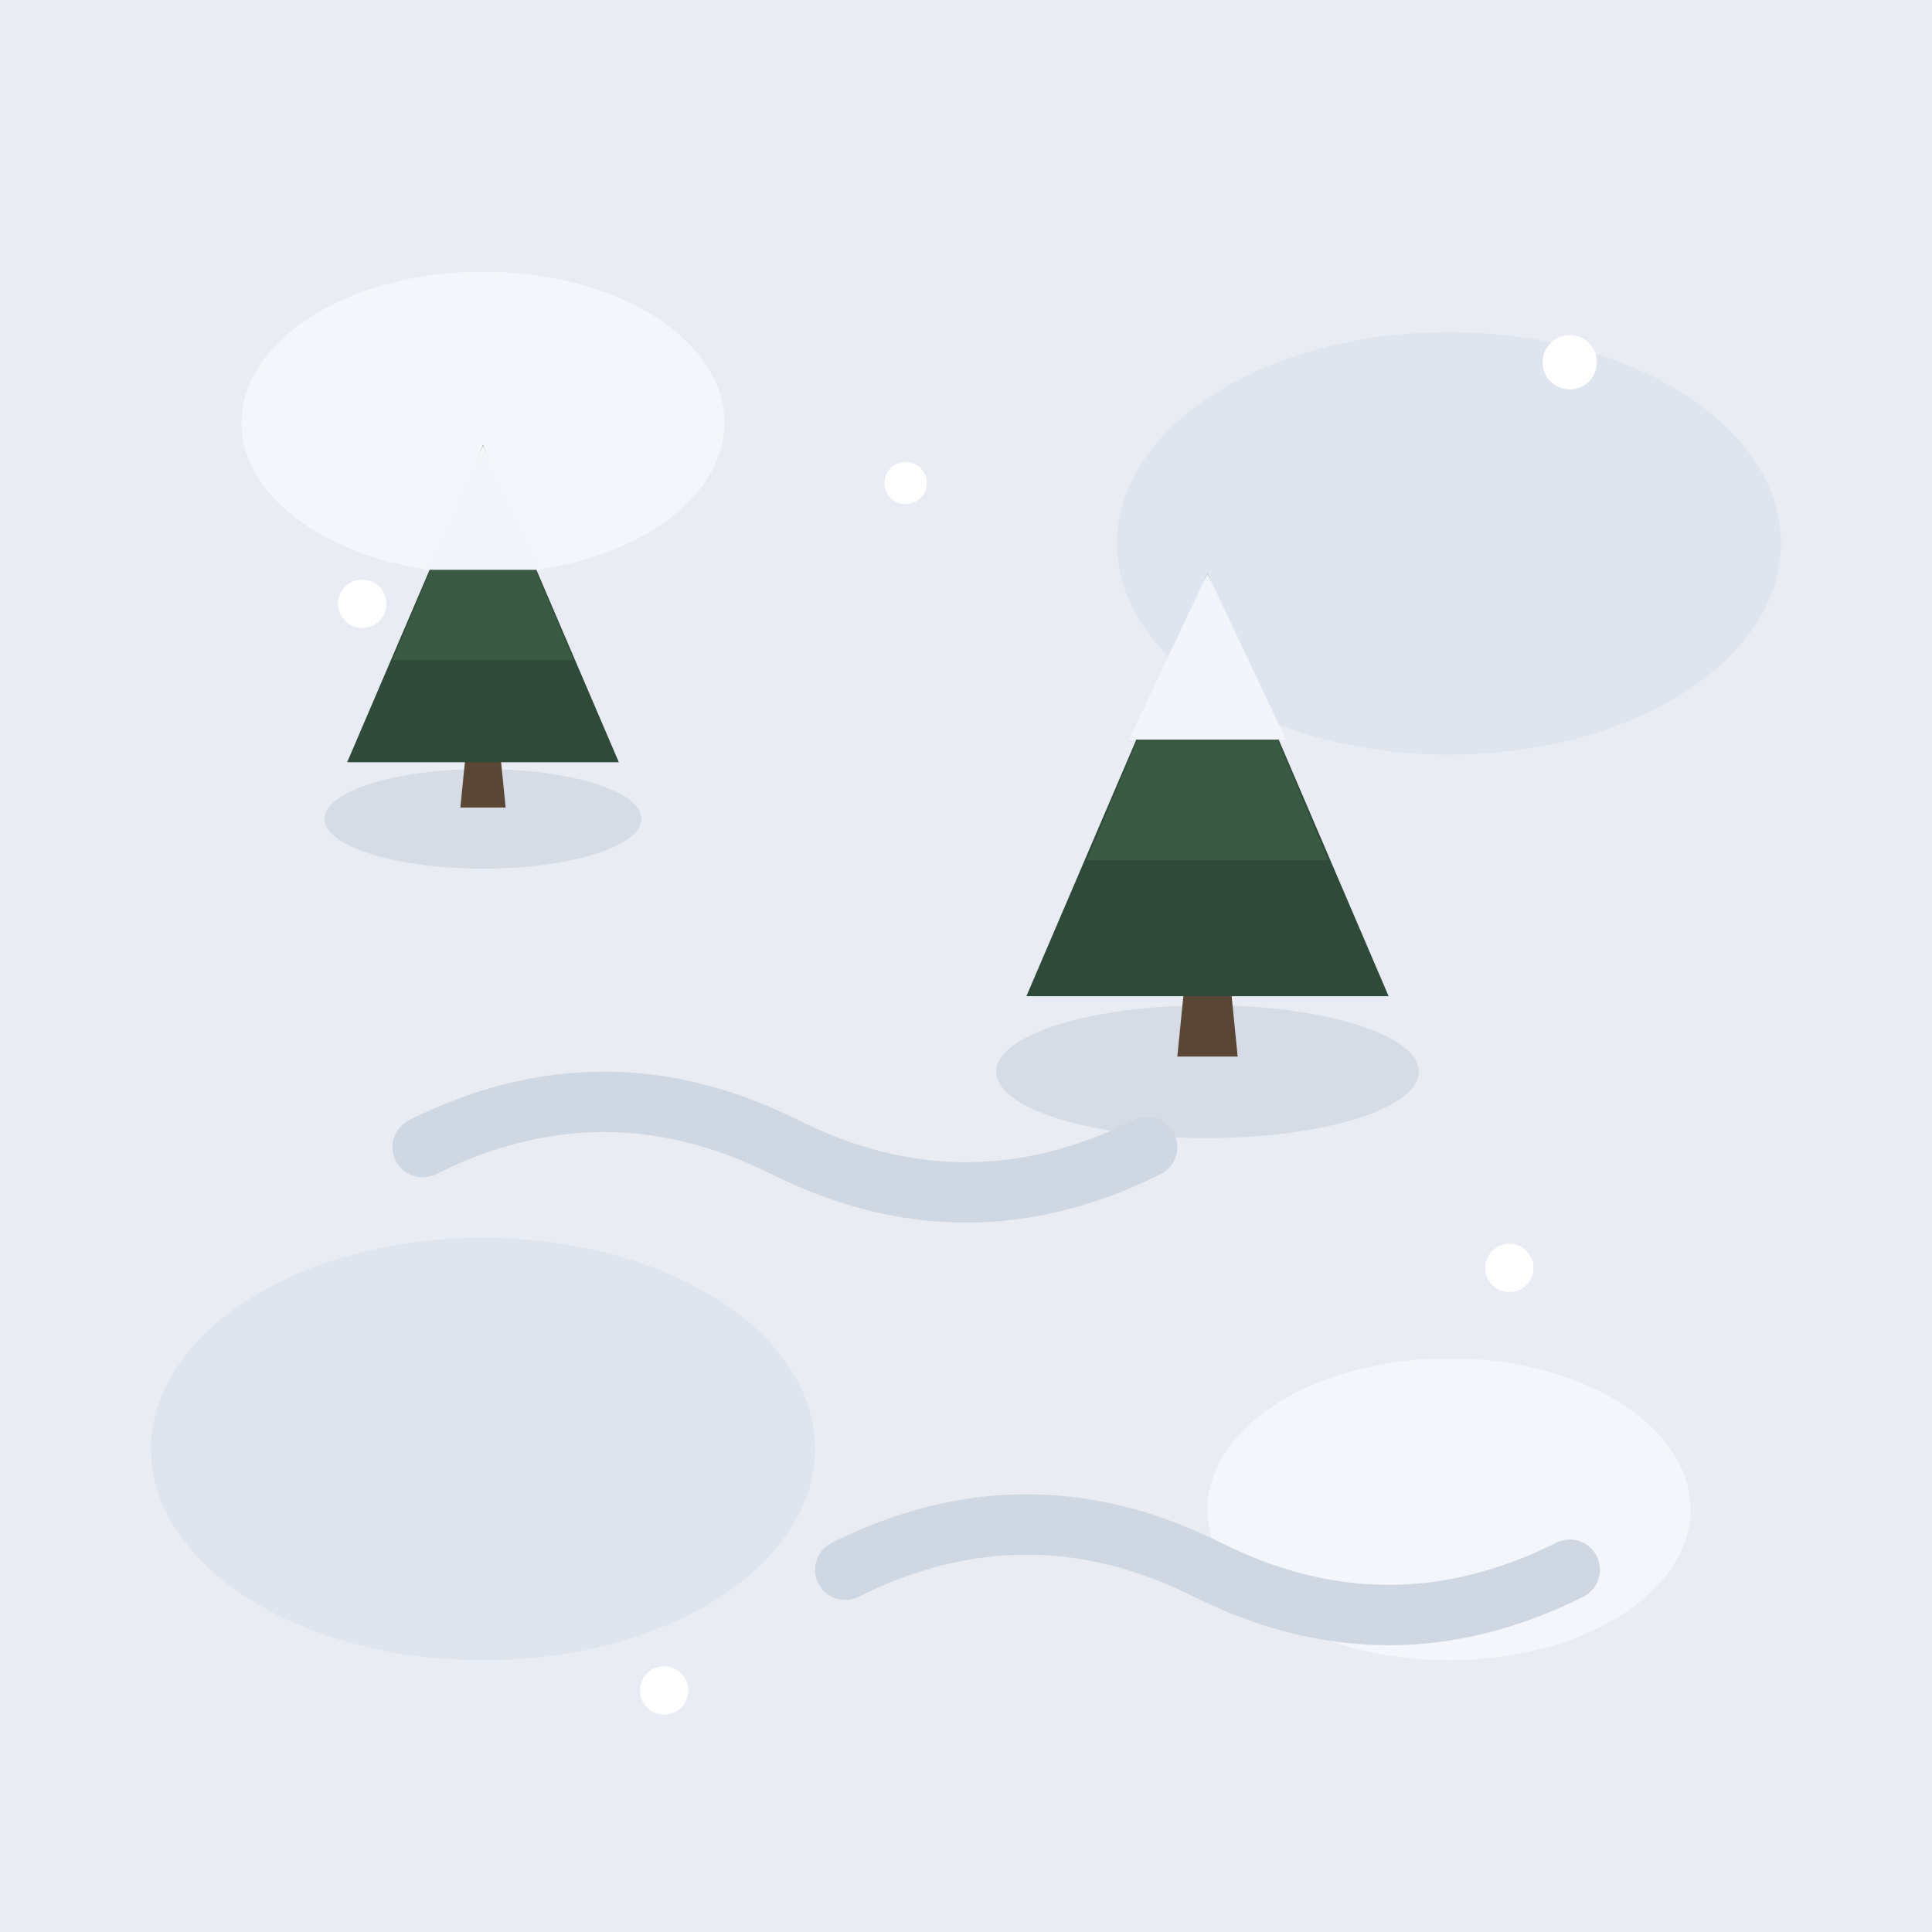
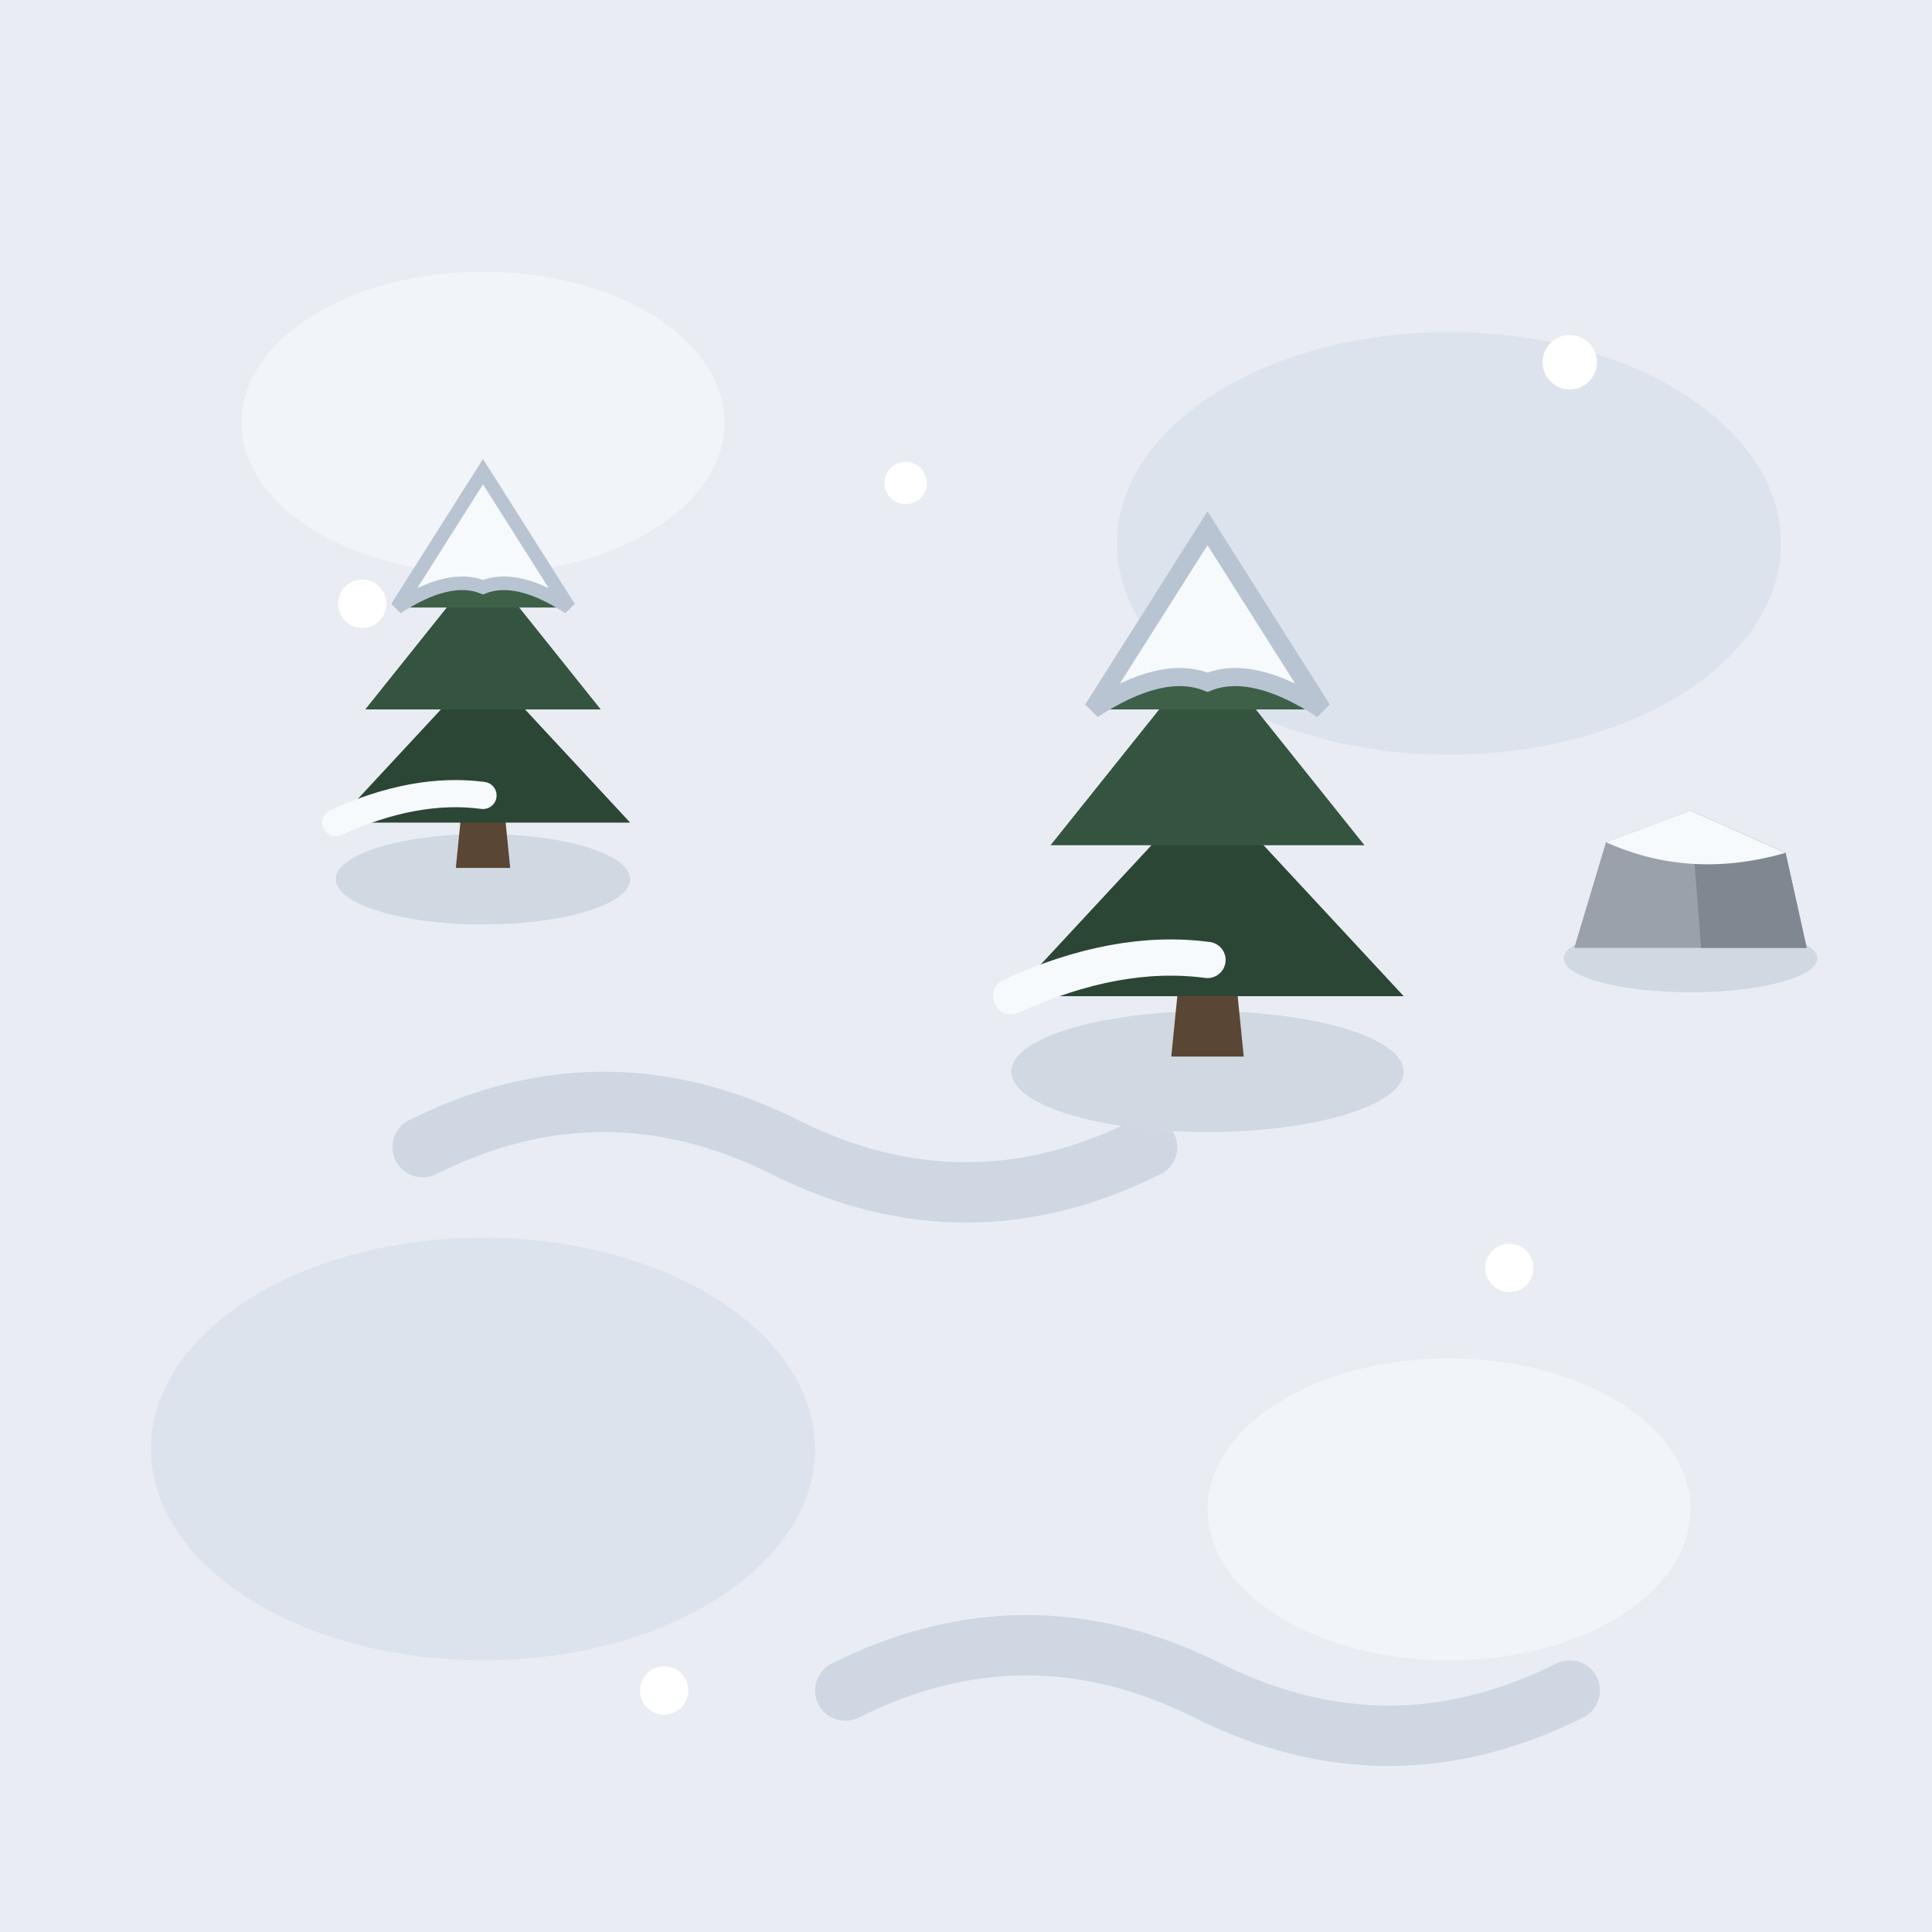
<svg xmlns="http://www.w3.org/2000/svg" viewBox="0 0 64 64">
  <defs>
    <g id="pn">
-       <ellipse cx="0" cy="1.5" rx="7" ry="2.2" fill="#d5dce6" />
-       <path d="M-1 1 L1 1 L0.7 -2 L-0.7 -2 Z" fill="#5a4634" />
-       <polygon points="-6,-1 0,-15 6,-1" fill="#2f4a38" />
-       <polygon points="-4,-5.5 0,-15 4,-5.5" fill="#3a5a44" />
-       <polygon points="-2.6,-9.5 0,-15 2.6,-9.5" fill="#f2f6fa" />
+       <ellipse cx="0" cy="1.5" rx="6.5" ry="2" fill="#d0d8e2" />
+       <path d="M-1.2 1 L1.2 1 L0.9 -2 L-0.9 -2 Z" fill="#5a4634" />
+       <polygon points="-6.5,-1 0,-8 6.5,-1" fill="#2c4635" />
+       <polygon points="-5.2,-6 0,-12.5 5.2,-6" fill="#35543f" />
+       <polygon points="-3.8,-10.5 0,-16.5 3.8,-10.5" fill="#3e6049" />
+       <path d="M-3.8 -10.5 L0 -16.5 L3.8 -10.5 Q1.5 -12 0 -11.4 Q-1.5 -12 -3.8 -10.5 Z" fill="#f7fafc" stroke="#b9c4d2" stroke-width="0.6" />
+       <path d="M-6.5 -1 Q-3 -2.6 0 -2.2" stroke="#f7fafc" stroke-width="1.2" fill="none" stroke-linecap="round" />
+     </g>
+     <g id="rk">
+       <ellipse cx="0" cy="2.5" rx="6" ry="1.6" fill="#d0d8e2" />
+       <path d="M-5.5 2 L-4 -3 L0 -4.5 L4.5 -2.5 L5.5 2 Z" fill="#9aa1ab" />
+       <path d="M0 -4.5 L4.5 -2.5 L5.5 2 L0.5 2 Z" fill="#7f8791" />
+       <path d="M-4 -3 L0 -4.5 L4.5 -2.5 Q0 -1.2 -4 -3 Z" fill="#f7fafc" />
    </g>
  </defs>
  <rect width="64" height="64" fill="#e9edf3" />
-   <g fill="#dfe5ee">
+   <g fill="#dde3ec">
    <ellipse cx="48" cy="18" rx="11" ry="7" />
    <ellipse cx="16" cy="48" rx="11" ry="7" />
  </g>
-   <g fill="#f3f6fa">
+   <g fill="#f1f4f9">
    <ellipse cx="16" cy="14" rx="8" ry="5" />
    <ellipse cx="48" cy="50" rx="8" ry="5" />
  </g>
-   <use href="#pn" transform="translate(40 34)" />
-   <use href="#pn" transform="translate(16 26) scale(0.75)" />
  <path d="M14 38 Q20 35 26 38 Q32 41 38 38" stroke="#cfd7e2" stroke-width="2" fill="none" stroke-linecap="round" />
-   <path d="M28 52 Q34 49 40 52 Q46 55 52 52" stroke="#cfd7e2" stroke-width="2" fill="none" stroke-linecap="round" />
+   <path d="M28 56 Q34 53 40 56 Q46 59 52 56" stroke="#cfd7e2" stroke-width="2" fill="none" stroke-linecap="round" />
  <g fill="#ffffff">
    <circle cx="52" cy="12" r="0.9" />
    <circle cx="12" cy="20" r="0.8" />
    <circle cx="30" cy="16" r="0.7" />
    <circle cx="50" cy="42" r="0.8" />
    <circle cx="22" cy="56" r="0.8" />
  </g>
+   <use href="#pn" transform="translate(16 28) scale(0.75)" />
+   <use href="#pn" transform="translate(40 34)" />
+   <use href="#rk" transform="translate(56 30) scale(0.7)" />
</svg>
